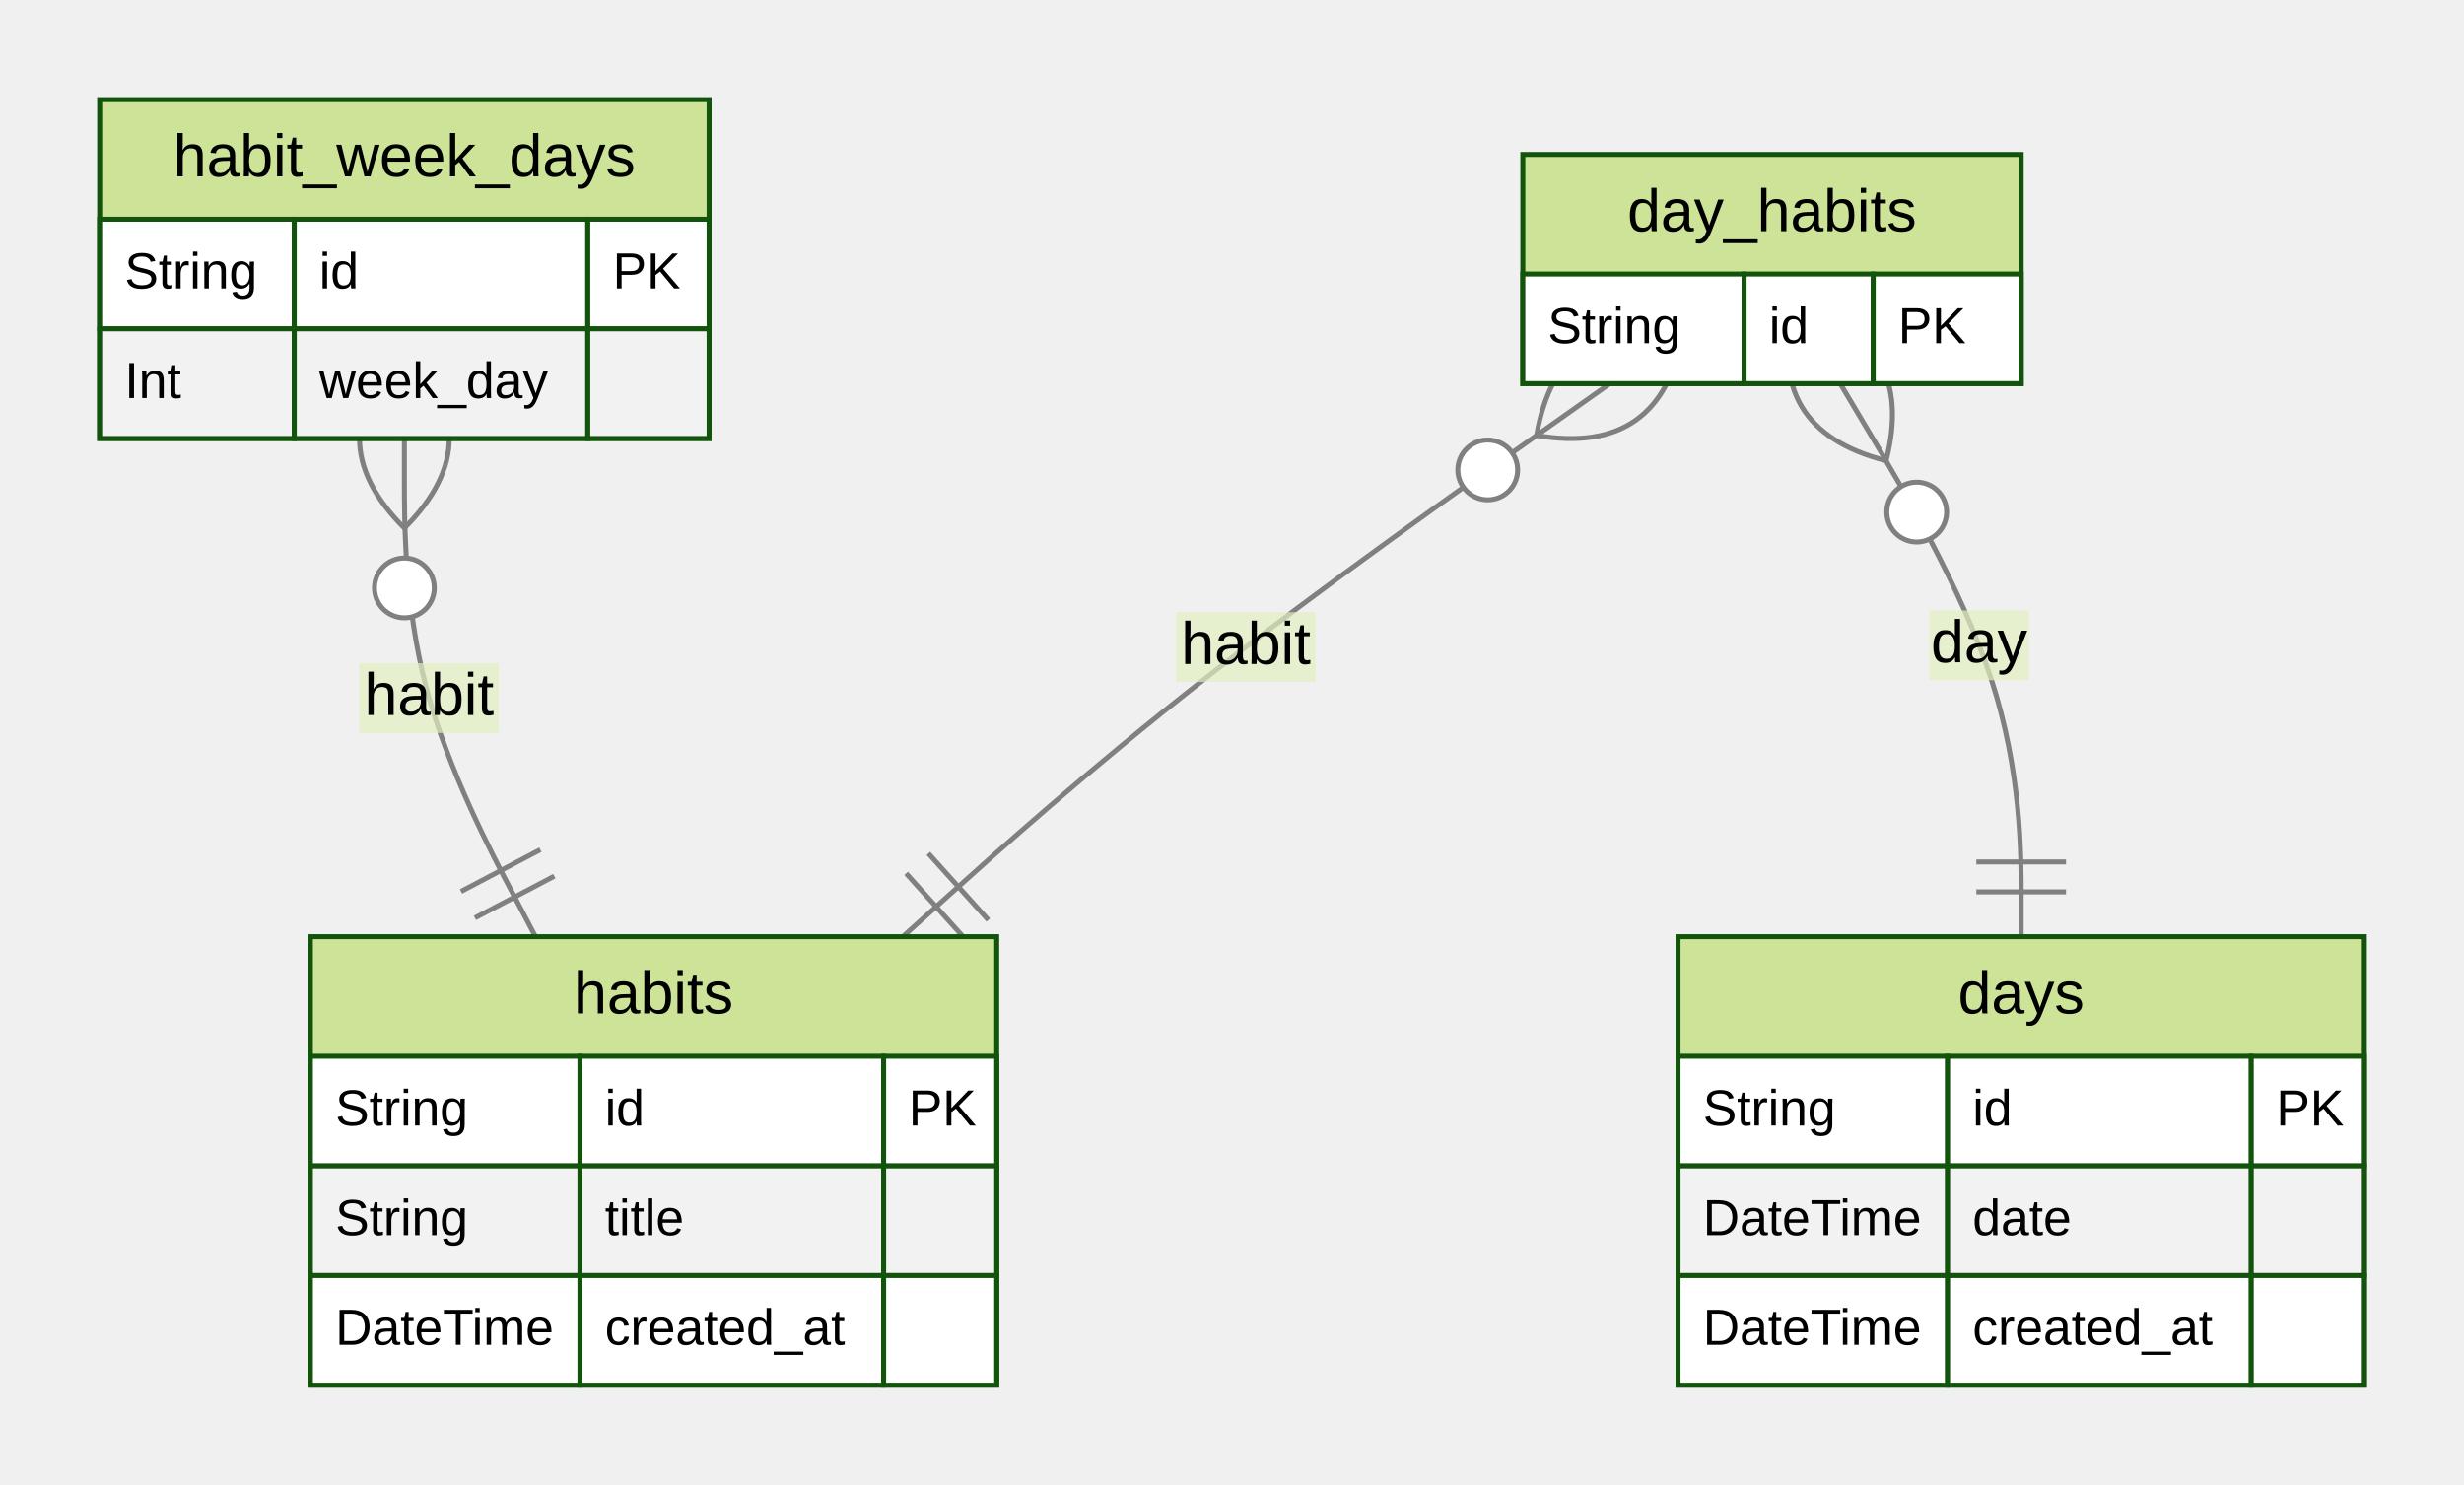
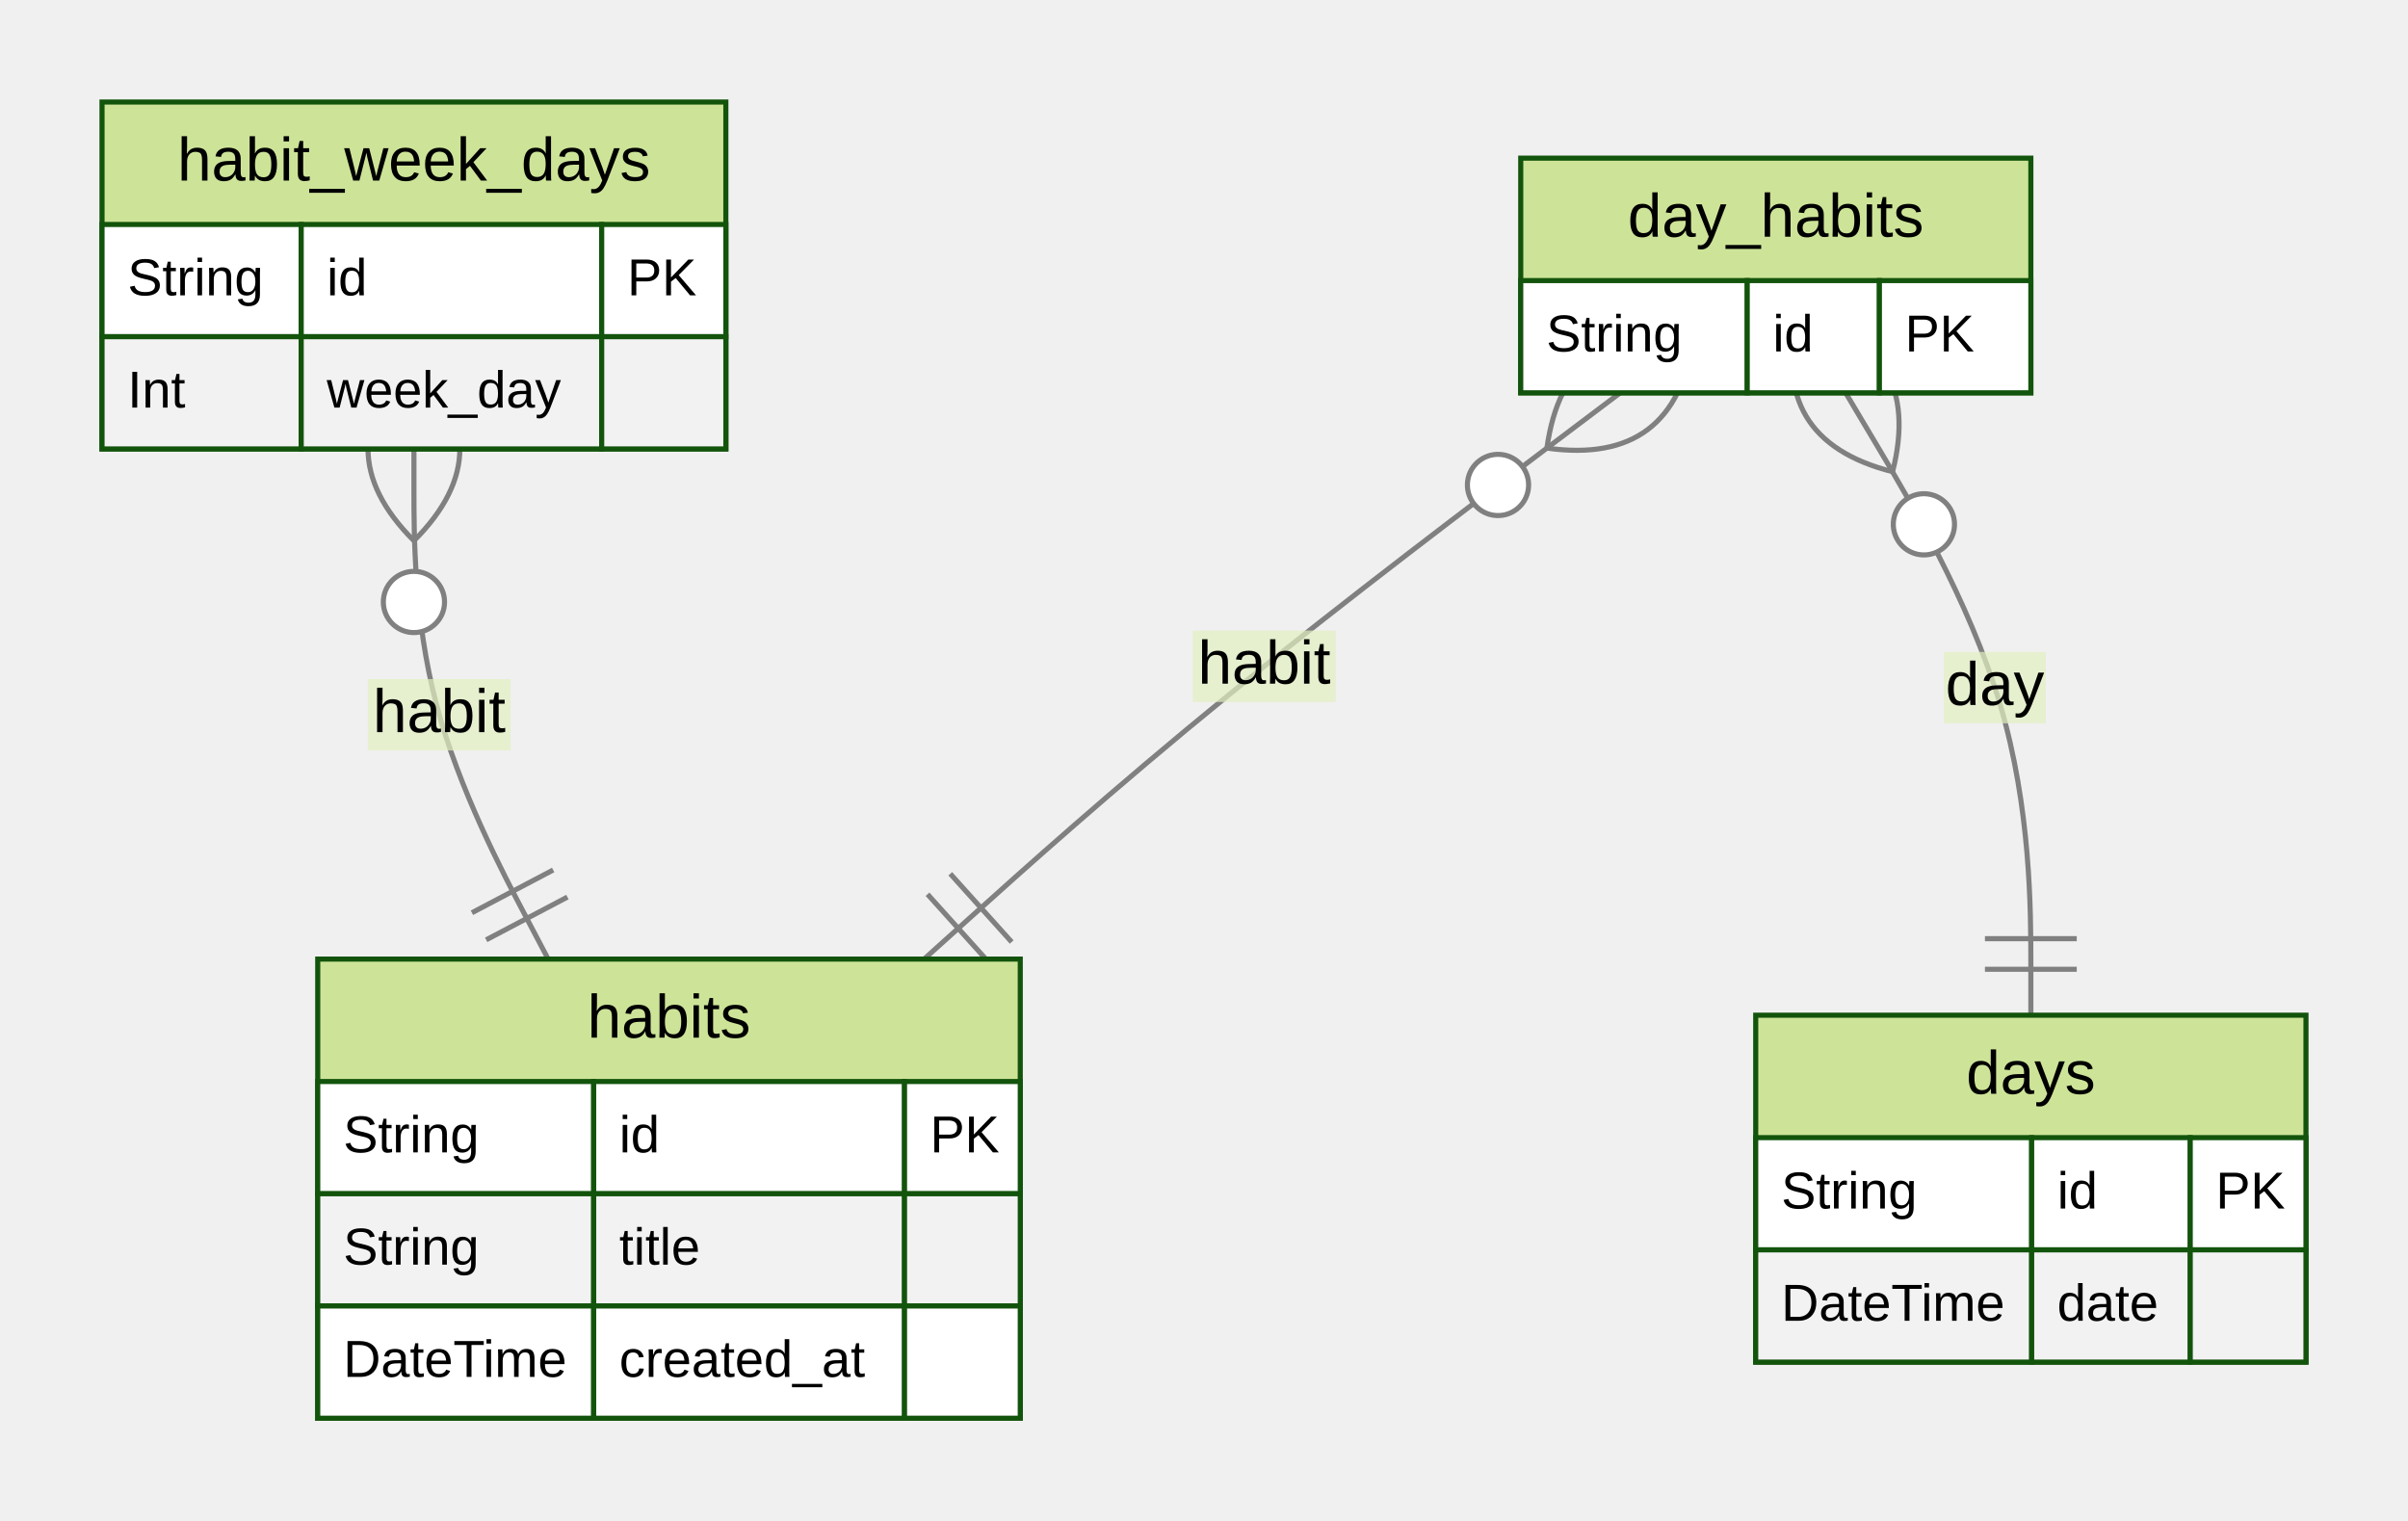
- <svg xmlns="http://www.w3.org/2000/svg" aria-roledescription="er" viewBox="0 0 494.438 298" style="max-width: 494.438px; background-color: white;" width="100%" id="mermaid-0">
+ <svg xmlns="http://www.w3.org/2000/svg" aria-roledescription="er" viewBox="0 0 472.051 298" style="max-width: 472.051px; background-color: white;" width="100%" id="mermaid-0">
  <style>#mermaid-0{font-family:"trebuchet ms",verdana,arial,sans-serif;font-size:16px;fill:#000000;}#mermaid-0 .error-icon{fill:#552222;}#mermaid-0 .error-text{fill:#552222;stroke:#552222;}#mermaid-0 .edge-thickness-normal{stroke-width:2px;}#mermaid-0 .edge-thickness-thick{stroke-width:3.5px;}#mermaid-0 .edge-pattern-solid{stroke-dasharray:0;}#mermaid-0 .edge-pattern-dashed{stroke-dasharray:3;}#mermaid-0 .edge-pattern-dotted{stroke-dasharray:2;}#mermaid-0 .marker{fill:#000000;stroke:#000000;}#mermaid-0 .marker.cross{stroke:#000000;}#mermaid-0 svg{font-family:"trebuchet ms",verdana,arial,sans-serif;font-size:16px;}#mermaid-0 .entityBox{fill:#cde498;stroke:#13540c;}#mermaid-0 .attributeBoxOdd{fill:#ffffff;stroke:#13540c;}#mermaid-0 .attributeBoxEven{fill:#f2f2f2;stroke:#13540c;}#mermaid-0 .relationshipLabelBox{fill:hsl(78.158, 58.462%, 84.51%);opacity:0.7;background-color:hsl(78.158, 58.462%, 84.51%);}#mermaid-0 .relationshipLabelBox rect{opacity:0.5;}#mermaid-0 .relationshipLine{stroke:#000000;}#mermaid-0 .entityTitleText{text-anchor:middle;font-size:18px;fill:#000000;}#mermaid-0 :root{--mermaid-font-family:"trebuchet ms",verdana,arial,sans-serif;}</style>
  <g />
  <defs>
    <marker orient="auto" markerHeight="18" markerWidth="18" refY="9" refX="0" id="ONLY_ONE_START">
      <path d="M9,0 L9,18 M15,0 L15,18" fill="none" stroke="gray" />
    </marker>
  </defs>
  <defs>
    <marker orient="auto" markerHeight="18" markerWidth="18" refY="9" refX="18" id="ONLY_ONE_END">
      <path d="M3,0 L3,18 M9,0 L9,18" fill="none" stroke="gray" />
    </marker>
  </defs>
  <defs>
    <marker orient="auto" markerHeight="18" markerWidth="30" refY="9" refX="0" id="ZERO_OR_ONE_START">
      <circle r="6" cy="9" cx="21" fill="white" stroke="gray" />
      <path d="M9,0 L9,18" fill="none" stroke="gray" />
    </marker>
  </defs>
  <defs>
    <marker orient="auto" markerHeight="18" markerWidth="30" refY="9" refX="30" id="ZERO_OR_ONE_END">
      <circle r="6" cy="9" cx="9" fill="white" stroke="gray" />
      <path d="M21,0 L21,18" fill="none" stroke="gray" />
    </marker>
  </defs>
  <defs>
    <marker orient="auto" markerHeight="36" markerWidth="45" refY="18" refX="18" id="ONE_OR_MORE_START">
      <path d="M0,18 Q 18,0 36,18 Q 18,36 0,18 M42,9 L42,27" fill="none" stroke="gray" />
    </marker>
  </defs>
  <defs>
    <marker orient="auto" markerHeight="36" markerWidth="45" refY="18" refX="27" id="ONE_OR_MORE_END">
      <path d="M3,9 L3,27 M9,18 Q27,0 45,18 Q27,36 9,18" fill="none" stroke="gray" />
    </marker>
  </defs>
  <defs>
    <marker orient="auto" markerHeight="36" markerWidth="57" refY="18" refX="18" id="ZERO_OR_MORE_START">
      <circle r="6" cy="18" cx="48" fill="white" stroke="gray" />
      <path d="M0,18 Q18,0 36,18 Q18,36 0,18" fill="none" stroke="gray" />
    </marker>
  </defs>
  <defs>
    <marker orient="auto" markerHeight="36" markerWidth="57" refY="18" refX="39" id="ZERO_OR_MORE_END">
      <circle r="6" cy="18" cx="9" fill="white" stroke="gray" />
      <path d="M21,18 Q39,0 57,18 Q39,36 21,18" fill="none" stroke="gray" />
    </marker>
  </defs>
  <path style="stroke: gray; fill: none;" marker-start="url(#ZERO_OR_MORE_START)" marker-end="url(#ONLY_ONE_END)" d="M81.146,88L81.146,96.333C81.146,104.667,81.146,121.333,85.532,138C89.918,154.667,98.69,171.333,103.076,179.667L107.462,188" class="er relationshipLine" />
-   <path style="stroke: gray; fill: none;" marker-start="url(#ZERO_OR_MORE_START)" marker-end="url(#ONLY_ONE_END)" d="M369.269,77L375.321,87.167C381.372,97.333,393.476,117.667,399.527,136.167C405.579,154.667,405.579,171.333,405.579,179.667L405.579,188" class="er relationshipLine" />
-   <path style="stroke: gray; fill: none;" marker-start="url(#ZERO_OR_MORE_START)" marker-end="url(#ONLY_ONE_END)" d="M323.034,77L308.648,87.167C294.263,97.333,265.491,117.667,241.845,136.167C218.198,154.667,199.676,171.333,190.416,179.667L181.155,188" class="er relationshipLine" />
-   <g transform="translate(62.28748,188 )" id="entity-habits-42b2c156-01bc-4da3-989a-f905230a2eeb">
+   <path style="stroke: gray; fill: none;" marker-start="url(#ZERO_OR_MORE_START)" marker-end="url(#ONLY_ONE_END)" d="M361.807,77L367.859,87.167C373.91,97.333,386.013,117.667,392.065,138C398.116,158.333,398.116,178.667,398.116,188.833L398.116,199" class="er relationshipLine" />
+   <path style="stroke: gray; fill: none;" marker-start="url(#ZERO_OR_MORE_START)" marker-end="url(#ONLY_ONE_END)" d="M317.615,77L304.132,87.167C290.65,97.333,263.685,117.667,240.941,136.167C218.198,154.667,199.676,171.333,190.416,179.667L181.155,188" class="er relationshipLine" />
+   <g transform="translate(62.28748,188 )" id="entity-habits-bb579b32-4969-49fd-b09b-b8e380b4d44a">
    <rect height="90" width="137.718" y="0" x="0" class="er entityBox" />
-     <text style="dominant-baseline: middle; text-anchor: middle; font-size: 12px;" transform="translate(68.85901,12)" y="0" x="0" id="text-entity-habits-42b2c156-01bc-4da3-989a-f905230a2eeb" class="er entityLabel">habits</text>
+     <text style="dominant-baseline: middle; text-anchor: middle; font-size: 12px;" transform="translate(68.85901,12)" y="0" x="0" id="text-entity-habits-bb579b32-4969-49fd-b09b-b8e380b4d44a" class="er entityLabel">habits</text>
    <rect height="22" width="54.096" y="24" x="0" class="er attributeBoxOdd" />
-     <text style="dominant-baseline: middle; font-size: 10.2px;" transform="translate(5,35)" y="0" x="0" id="text-entity-habits-42b2c156-01bc-4da3-989a-f905230a2eeb-attr-1-type" class="er entityLabel">String</text>
+     <text style="dominant-baseline: middle; font-size: 10.2px;" transform="translate(5,35)" y="0" x="0" id="text-entity-habits-bb579b32-4969-49fd-b09b-b8e380b4d44a-attr-1-type" class="er entityLabel">String</text>
    <rect height="22" width="60.935" y="24" x="54.096" class="er attributeBoxOdd" />
-     <text style="dominant-baseline: middle; font-size: 10.2px;" transform="translate(59.09555,35)" y="0" x="0" id="text-entity-habits-42b2c156-01bc-4da3-989a-f905230a2eeb-attr-1-name" class="er entityLabel">id</text>
+     <text style="dominant-baseline: middle; font-size: 10.2px;" transform="translate(59.09555,35)" y="0" x="0" id="text-entity-habits-bb579b32-4969-49fd-b09b-b8e380b4d44a-attr-1-name" class="er entityLabel">id</text>
    <rect height="22" width="22.688" y="24" x="115.03" class="er attributeBoxOdd" />
-     <text style="dominant-baseline: middle; font-size: 10.2px;" transform="translate(120.0303,35)" y="0" x="0" id="text-entity-habits-42b2c156-01bc-4da3-989a-f905230a2eeb-attr-1-key" class="er entityLabel">PK</text>
+     <text style="dominant-baseline: middle; font-size: 10.2px;" transform="translate(120.0303,35)" y="0" x="0" id="text-entity-habits-bb579b32-4969-49fd-b09b-b8e380b4d44a-attr-1-key" class="er entityLabel">PK</text>
    <rect height="22" width="54.096" y="46" x="0" class="er attributeBoxEven" />
-     <text style="dominant-baseline: middle; font-size: 10.2px;" transform="translate(5,57)" y="0" x="0" id="text-entity-habits-42b2c156-01bc-4da3-989a-f905230a2eeb-attr-2-type" class="er entityLabel">String</text>
+     <text style="dominant-baseline: middle; font-size: 10.2px;" transform="translate(5,57)" y="0" x="0" id="text-entity-habits-bb579b32-4969-49fd-b09b-b8e380b4d44a-attr-2-type" class="er entityLabel">String</text>
    <rect height="22" width="60.935" y="46" x="54.096" class="er attributeBoxEven" />
-     <text style="dominant-baseline: middle; font-size: 10.2px;" transform="translate(59.09555,57)" y="0" x="0" id="text-entity-habits-42b2c156-01bc-4da3-989a-f905230a2eeb-attr-2-name" class="er entityLabel">title</text>
+     <text style="dominant-baseline: middle; font-size: 10.2px;" transform="translate(59.09555,57)" y="0" x="0" id="text-entity-habits-bb579b32-4969-49fd-b09b-b8e380b4d44a-attr-2-name" class="er entityLabel">title</text>
    <rect height="22" width="22.688" y="46" x="115.03" class="er attributeBoxEven" />
-     <text style="dominant-baseline: middle; font-size: 10.2px;" transform="translate(120.0303,57)" y="0" x="0" id="text-entity-habits-42b2c156-01bc-4da3-989a-f905230a2eeb-attr-2-key" class="er entityLabel" />
+     <text style="dominant-baseline: middle; font-size: 10.2px;" transform="translate(120.0303,57)" y="0" x="0" id="text-entity-habits-bb579b32-4969-49fd-b09b-b8e380b4d44a-attr-2-key" class="er entityLabel" />
    <rect height="22" width="54.096" y="68" x="0" class="er attributeBoxOdd" />
-     <text style="dominant-baseline: middle; font-size: 10.2px;" transform="translate(5,79)" y="0" x="0" id="text-entity-habits-42b2c156-01bc-4da3-989a-f905230a2eeb-attr-3-type" class="er entityLabel">DateTime</text>
+     <text style="dominant-baseline: middle; font-size: 10.2px;" transform="translate(5,79)" y="0" x="0" id="text-entity-habits-bb579b32-4969-49fd-b09b-b8e380b4d44a-attr-3-type" class="er entityLabel">DateTime</text>
    <rect height="22" width="60.935" y="68" x="54.096" class="er attributeBoxOdd" />
-     <text style="dominant-baseline: middle; font-size: 10.2px;" transform="translate(59.09555,79)" y="0" x="0" id="text-entity-habits-42b2c156-01bc-4da3-989a-f905230a2eeb-attr-3-name" class="er entityLabel">created_at</text>
+     <text style="dominant-baseline: middle; font-size: 10.2px;" transform="translate(59.09555,79)" y="0" x="0" id="text-entity-habits-bb579b32-4969-49fd-b09b-b8e380b4d44a-attr-3-name" class="er entityLabel">created_at</text>
    <rect height="22" width="22.688" y="68" x="115.03" class="er attributeBoxOdd" />
-     <text style="dominant-baseline: middle; font-size: 10.2px;" transform="translate(120.0303,79)" y="0" x="0" id="text-entity-habits-42b2c156-01bc-4da3-989a-f905230a2eeb-attr-3-key" class="er entityLabel" />
+     <text style="dominant-baseline: middle; font-size: 10.2px;" transform="translate(120.0303,79)" y="0" x="0" id="text-entity-habits-bb579b32-4969-49fd-b09b-b8e380b4d44a-attr-3-key" class="er entityLabel" />
  </g>
-   <g transform="translate(20,20 )" id="entity-habitweekdays-31f8f000-4677-42d0-8eab-44da699fa59d">
+   <g transform="translate(20,20 )" id="entity-habitweekdays-d074fb76-b40b-44f0-bd25-f0c76030149d">
    <rect height="68" width="122.293" y="0" x="0" class="er entityBox" />
-     <text style="dominant-baseline: middle; text-anchor: middle; font-size: 12px;" transform="translate(61.14648,12)" y="0" x="0" id="text-entity-habitweekdays-31f8f000-4677-42d0-8eab-44da699fa59d" class="er entityLabel">habit_week_days</text>
+     <text style="dominant-baseline: middle; text-anchor: middle; font-size: 12px;" transform="translate(61.14648,12)" y="0" x="0" id="text-entity-habitweekdays-d074fb76-b40b-44f0-bd25-f0c76030149d" class="er entityLabel">habit_week_days</text>
    <rect height="22" width="39.048" y="24" x="0" class="er attributeBoxOdd" />
-     <text style="dominant-baseline: middle; font-size: 10.2px;" transform="translate(5,35)" y="0" x="0" id="text-entity-habitweekdays-31f8f000-4677-42d0-8eab-44da699fa59d-attr-1-type" class="er entityLabel">String</text>
+     <text style="dominant-baseline: middle; font-size: 10.2px;" transform="translate(5,35)" y="0" x="0" id="text-entity-habitweekdays-d074fb76-b40b-44f0-bd25-f0c76030149d-attr-1-type" class="er entityLabel">String</text>
    <rect height="22" width="58.904" y="24" x="39.048" class="er attributeBoxOdd" />
-     <text style="dominant-baseline: middle; font-size: 10.2px;" transform="translate(44.04844,35)" y="0" x="0" id="text-entity-habitweekdays-31f8f000-4677-42d0-8eab-44da699fa59d-attr-1-name" class="er entityLabel">id</text>
+     <text style="dominant-baseline: middle; font-size: 10.2px;" transform="translate(44.04844,35)" y="0" x="0" id="text-entity-habitweekdays-d074fb76-b40b-44f0-bd25-f0c76030149d-attr-1-name" class="er entityLabel">id</text>
    <rect height="22" width="24.34" y="24" x="97.953" class="er attributeBoxOdd" />
-     <text style="dominant-baseline: middle; font-size: 10.2px;" transform="translate(102.9529,35)" y="0" x="0" id="text-entity-habitweekdays-31f8f000-4677-42d0-8eab-44da699fa59d-attr-1-key" class="er entityLabel">PK</text>
+     <text style="dominant-baseline: middle; font-size: 10.2px;" transform="translate(102.9529,35)" y="0" x="0" id="text-entity-habitweekdays-d074fb76-b40b-44f0-bd25-f0c76030149d-attr-1-key" class="er entityLabel">PK</text>
    <rect height="22" width="39.048" y="46" x="0" class="er attributeBoxEven" />
-     <text style="dominant-baseline: middle; font-size: 10.2px;" transform="translate(5,57)" y="0" x="0" id="text-entity-habitweekdays-31f8f000-4677-42d0-8eab-44da699fa59d-attr-2-type" class="er entityLabel">Int</text>
+     <text style="dominant-baseline: middle; font-size: 10.2px;" transform="translate(5,57)" y="0" x="0" id="text-entity-habitweekdays-d074fb76-b40b-44f0-bd25-f0c76030149d-attr-2-type" class="er entityLabel">Int</text>
    <rect height="22" width="58.904" y="46" x="39.048" class="er attributeBoxEven" />
-     <text style="dominant-baseline: middle; font-size: 10.2px;" transform="translate(44.04844,57)" y="0" x="0" id="text-entity-habitweekdays-31f8f000-4677-42d0-8eab-44da699fa59d-attr-2-name" class="er entityLabel">week_day</text>
+     <text style="dominant-baseline: middle; font-size: 10.2px;" transform="translate(44.04844,57)" y="0" x="0" id="text-entity-habitweekdays-d074fb76-b40b-44f0-bd25-f0c76030149d-attr-2-name" class="er entityLabel">week_day</text>
    <rect height="22" width="24.34" y="46" x="97.953" class="er attributeBoxEven" />
-     <text style="dominant-baseline: middle; font-size: 10.2px;" transform="translate(102.9529,57)" y="0" x="0" id="text-entity-habitweekdays-31f8f000-4677-42d0-8eab-44da699fa59d-attr-2-key" class="er entityLabel" />
+     <text style="dominant-baseline: middle; font-size: 10.2px;" transform="translate(102.9529,57)" y="0" x="0" id="text-entity-habitweekdays-d074fb76-b40b-44f0-bd25-f0c76030149d-attr-2-key" class="er entityLabel" />
  </g>
-   <g transform="translate(336.7197,188 )" id="entity-days-c1ebf0ca-27b0-4228-aaf9-d9dc785c8e74">
-     <rect height="90" width="137.718" y="0" x="0" class="er entityBox" />
-     <text style="dominant-baseline: middle; text-anchor: middle; font-size: 12px;" transform="translate(68.85901,12)" y="0" x="0" id="text-entity-days-c1ebf0ca-27b0-4228-aaf9-d9dc785c8e74" class="er entityLabel">days</text>
+   <g transform="translate(344.182,199 )" id="entity-days-a68795c8-1d85-47cc-a26e-4533b712cf47">
+     <rect height="68" width="107.869" y="0" x="0" class="er entityBox" />
+     <text style="dominant-baseline: middle; text-anchor: middle; font-size: 12px;" transform="translate(53.93452,12)" y="0" x="0" id="text-entity-days-a68795c8-1d85-47cc-a26e-4533b712cf47" class="er entityLabel">days</text>
    <rect height="22" width="54.096" y="24" x="0" class="er attributeBoxOdd" />
-     <text style="dominant-baseline: middle; font-size: 10.2px;" transform="translate(5,35)" y="0" x="0" id="text-entity-days-c1ebf0ca-27b0-4228-aaf9-d9dc785c8e74-attr-1-type" class="er entityLabel">String</text>
-     <rect height="22" width="60.935" y="24" x="54.096" class="er attributeBoxOdd" />
-     <text style="dominant-baseline: middle; font-size: 10.2px;" transform="translate(59.09555,35)" y="0" x="0" id="text-entity-days-c1ebf0ca-27b0-4228-aaf9-d9dc785c8e74-attr-1-name" class="er entityLabel">id</text>
-     <rect height="22" width="22.688" y="24" x="115.03" class="er attributeBoxOdd" />
-     <text style="dominant-baseline: middle; font-size: 10.2px;" transform="translate(120.0303,35)" y="0" x="0" id="text-entity-days-c1ebf0ca-27b0-4228-aaf9-d9dc785c8e74-attr-1-key" class="er entityLabel">PK</text>
+     <text style="dominant-baseline: middle; font-size: 10.2px;" transform="translate(5,35)" y="0" x="0" id="text-entity-days-a68795c8-1d85-47cc-a26e-4533b712cf47-attr-1-type" class="er entityLabel">String</text>
+     <rect height="22" width="31.086" y="24" x="54.096" class="er attributeBoxOdd" />
+     <text style="dominant-baseline: middle; font-size: 10.2px;" transform="translate(59.09555,35)" y="0" x="0" id="text-entity-days-a68795c8-1d85-47cc-a26e-4533b712cf47-attr-1-name" class="er entityLabel">id</text>
+     <rect height="22" width="22.688" y="24" x="85.181" class="er attributeBoxOdd" />
+     <text style="dominant-baseline: middle; font-size: 10.2px;" transform="translate(90.18137,35)" y="0" x="0" id="text-entity-days-a68795c8-1d85-47cc-a26e-4533b712cf47-attr-1-key" class="er entityLabel">PK</text>
    <rect height="22" width="54.096" y="46" x="0" class="er attributeBoxEven" />
-     <text style="dominant-baseline: middle; font-size: 10.2px;" transform="translate(5,57)" y="0" x="0" id="text-entity-days-c1ebf0ca-27b0-4228-aaf9-d9dc785c8e74-attr-2-type" class="er entityLabel">DateTime</text>
-     <rect height="22" width="60.935" y="46" x="54.096" class="er attributeBoxEven" />
-     <text style="dominant-baseline: middle; font-size: 10.2px;" transform="translate(59.09555,57)" y="0" x="0" id="text-entity-days-c1ebf0ca-27b0-4228-aaf9-d9dc785c8e74-attr-2-name" class="er entityLabel">date</text>
-     <rect height="22" width="22.688" y="46" x="115.03" class="er attributeBoxEven" />
-     <text style="dominant-baseline: middle; font-size: 10.2px;" transform="translate(120.0303,57)" y="0" x="0" id="text-entity-days-c1ebf0ca-27b0-4228-aaf9-d9dc785c8e74-attr-2-key" class="er entityLabel" />
-     <rect height="22" width="54.096" y="68" x="0" class="er attributeBoxOdd" />
-     <text style="dominant-baseline: middle; font-size: 10.2px;" transform="translate(5,79)" y="0" x="0" id="text-entity-days-c1ebf0ca-27b0-4228-aaf9-d9dc785c8e74-attr-3-type" class="er entityLabel">DateTime</text>
-     <rect height="22" width="60.935" y="68" x="54.096" class="er attributeBoxOdd" />
-     <text style="dominant-baseline: middle; font-size: 10.2px;" transform="translate(59.09555,79)" y="0" x="0" id="text-entity-days-c1ebf0ca-27b0-4228-aaf9-d9dc785c8e74-attr-3-name" class="er entityLabel">created_at</text>
-     <rect height="22" width="22.688" y="68" x="115.03" class="er attributeBoxOdd" />
-     <text style="dominant-baseline: middle; font-size: 10.2px;" transform="translate(120.0303,79)" y="0" x="0" id="text-entity-days-c1ebf0ca-27b0-4228-aaf9-d9dc785c8e74-attr-3-key" class="er entityLabel" />
+     <text style="dominant-baseline: middle; font-size: 10.2px;" transform="translate(5,57)" y="0" x="0" id="text-entity-days-a68795c8-1d85-47cc-a26e-4533b712cf47-attr-2-type" class="er entityLabel">DateTime</text>
+     <rect height="22" width="31.086" y="46" x="54.096" class="er attributeBoxEven" />
+     <text style="dominant-baseline: middle; font-size: 10.2px;" transform="translate(59.09555,57)" y="0" x="0" id="text-entity-days-a68795c8-1d85-47cc-a26e-4533b712cf47-attr-2-name" class="er entityLabel">date</text>
+     <rect height="22" width="22.688" y="46" x="85.181" class="er attributeBoxEven" />
+     <text style="dominant-baseline: middle; font-size: 10.2px;" transform="translate(90.18137,57)" y="0" x="0" id="text-entity-days-a68795c8-1d85-47cc-a26e-4533b712cf47-attr-2-key" class="er entityLabel" />
  </g>
-   <g transform="translate(305.5787,31 )" id="entity-dayhabits-489af4c2-fe51-4e47-bca4-618ed30662d4">
+   <g transform="translate(298.1165,31 )" id="entity-dayhabits-faa5426a-71c6-42e7-936e-1ede2702a6df">
    <rect height="46" width="100" y="0" x="0" class="er entityBox" />
-     <text style="dominant-baseline: middle; text-anchor: middle; font-size: 12px;" transform="translate(50,12)" y="0" x="0" id="text-entity-dayhabits-489af4c2-fe51-4e47-bca4-618ed30662d4" class="er entityLabel">day_habits</text>
+     <text style="dominant-baseline: middle; text-anchor: middle; font-size: 12px;" transform="translate(50,12)" y="0" x="0" id="text-entity-dayhabits-faa5426a-71c6-42e7-936e-1ede2702a6df" class="er entityLabel">day_habits</text>
    <rect height="22" width="44.399" y="24" x="0" class="er attributeBoxOdd" />
-     <text style="dominant-baseline: middle; font-size: 10.2px;" transform="translate(5,35)" y="0" x="0" id="text-entity-dayhabits-489af4c2-fe51-4e47-bca4-618ed30662d4-attr-1-type" class="er entityLabel">String</text>
+     <text style="dominant-baseline: middle; font-size: 10.2px;" transform="translate(5,35)" y="0" x="0" id="text-entity-dayhabits-faa5426a-71c6-42e7-936e-1ede2702a6df-attr-1-type" class="er entityLabel">String</text>
    <rect height="22" width="25.911" y="24" x="44.399" class="er attributeBoxOdd" />
-     <text style="dominant-baseline: middle; font-size: 10.2px;" transform="translate(49.39862,35)" y="0" x="0" id="text-entity-dayhabits-489af4c2-fe51-4e47-bca4-618ed30662d4-attr-1-name" class="er entityLabel">id</text>
+     <text style="dominant-baseline: middle; font-size: 10.2px;" transform="translate(49.39862,35)" y="0" x="0" id="text-entity-dayhabits-faa5426a-71c6-42e7-936e-1ede2702a6df-attr-1-name" class="er entityLabel">id</text>
    <rect height="22" width="29.69" y="24" x="70.31" class="er attributeBoxOdd" />
-     <text style="dominant-baseline: middle; font-size: 10.2px;" transform="translate(75.30976,35)" y="0" x="0" id="text-entity-dayhabits-489af4c2-fe51-4e47-bca4-618ed30662d4-attr-1-key" class="er entityLabel">PK</text>
+     <text style="dominant-baseline: middle; font-size: 10.2px;" transform="translate(75.30976,35)" y="0" x="0" id="text-entity-dayhabits-faa5426a-71c6-42e7-936e-1ede2702a6df-attr-1-key" class="er entityLabel">PK</text>
  </g>
  <rect height="14" width="27.969" y="133.109" x="72.126" class="er relationshipLabelBox" />
  <text style="text-anchor: middle; dominant-baseline: middle; font-size: 12px;" y="140.109" x="86.11" id="rel1" class="er relationshipLabel">habit</text>
-   <rect height="14" width="19.99" y="122.515" x="387.139" class="er relationshipLabelBox" />
-   <text style="text-anchor: middle; dominant-baseline: middle; font-size: 12px;" y="129.515" x="397.134" id="rel2" class="er relationshipLabel">day</text>
-   <rect height="14" width="27.969" y="122.857" x="236.026" class="er relationshipLabelBox" />
-   <text style="text-anchor: middle; dominant-baseline: middle; font-size: 12px;" y="129.857" x="250.011" id="rel3" class="er relationshipLabel">habit</text>
+   <rect height="14" width="19.99" y="127.788" x="381.065" class="er relationshipLabelBox" />
+   <text style="text-anchor: middle; dominant-baseline: middle; font-size: 12px;" y="134.788" x="391.06" id="rel2" class="er relationshipLabel">day</text>
+   <rect height="14" width="27.969" y="123.605" x="233.851" class="er relationshipLabelBox" />
+   <text style="text-anchor: middle; dominant-baseline: middle; font-size: 12px;" y="130.605" x="247.836" id="rel3" class="er relationshipLabel">habit</text>
</svg>
